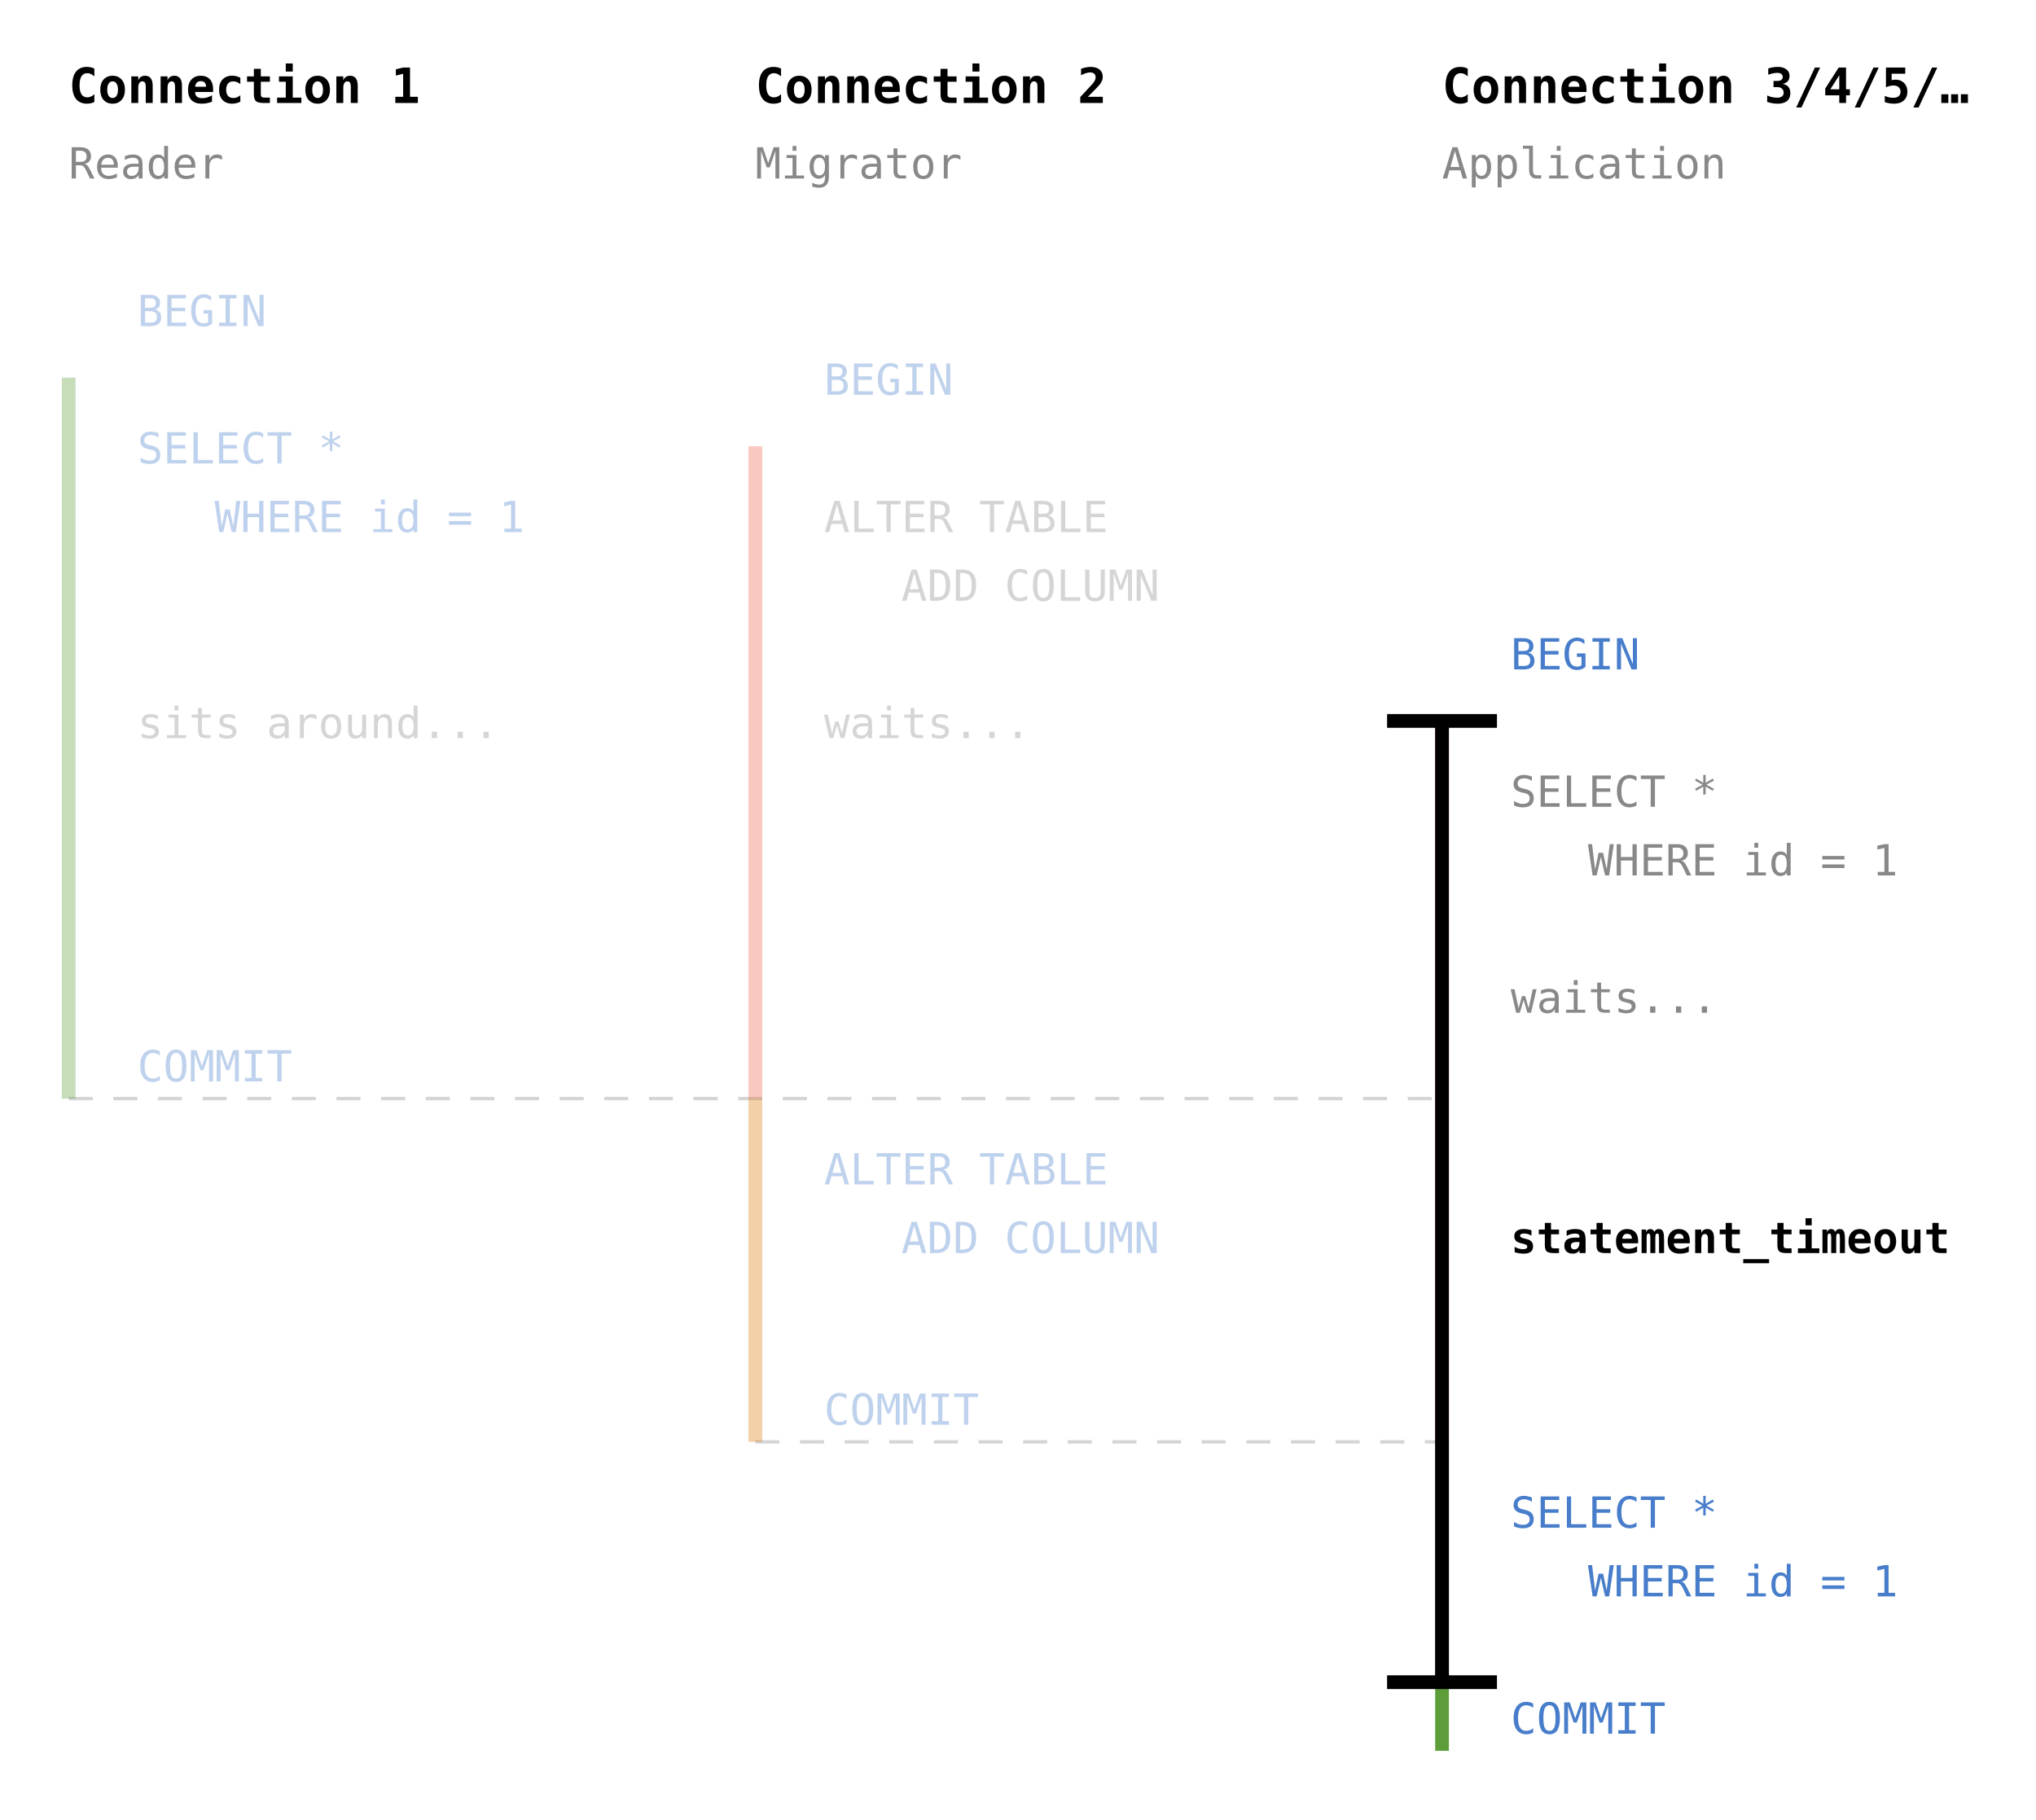
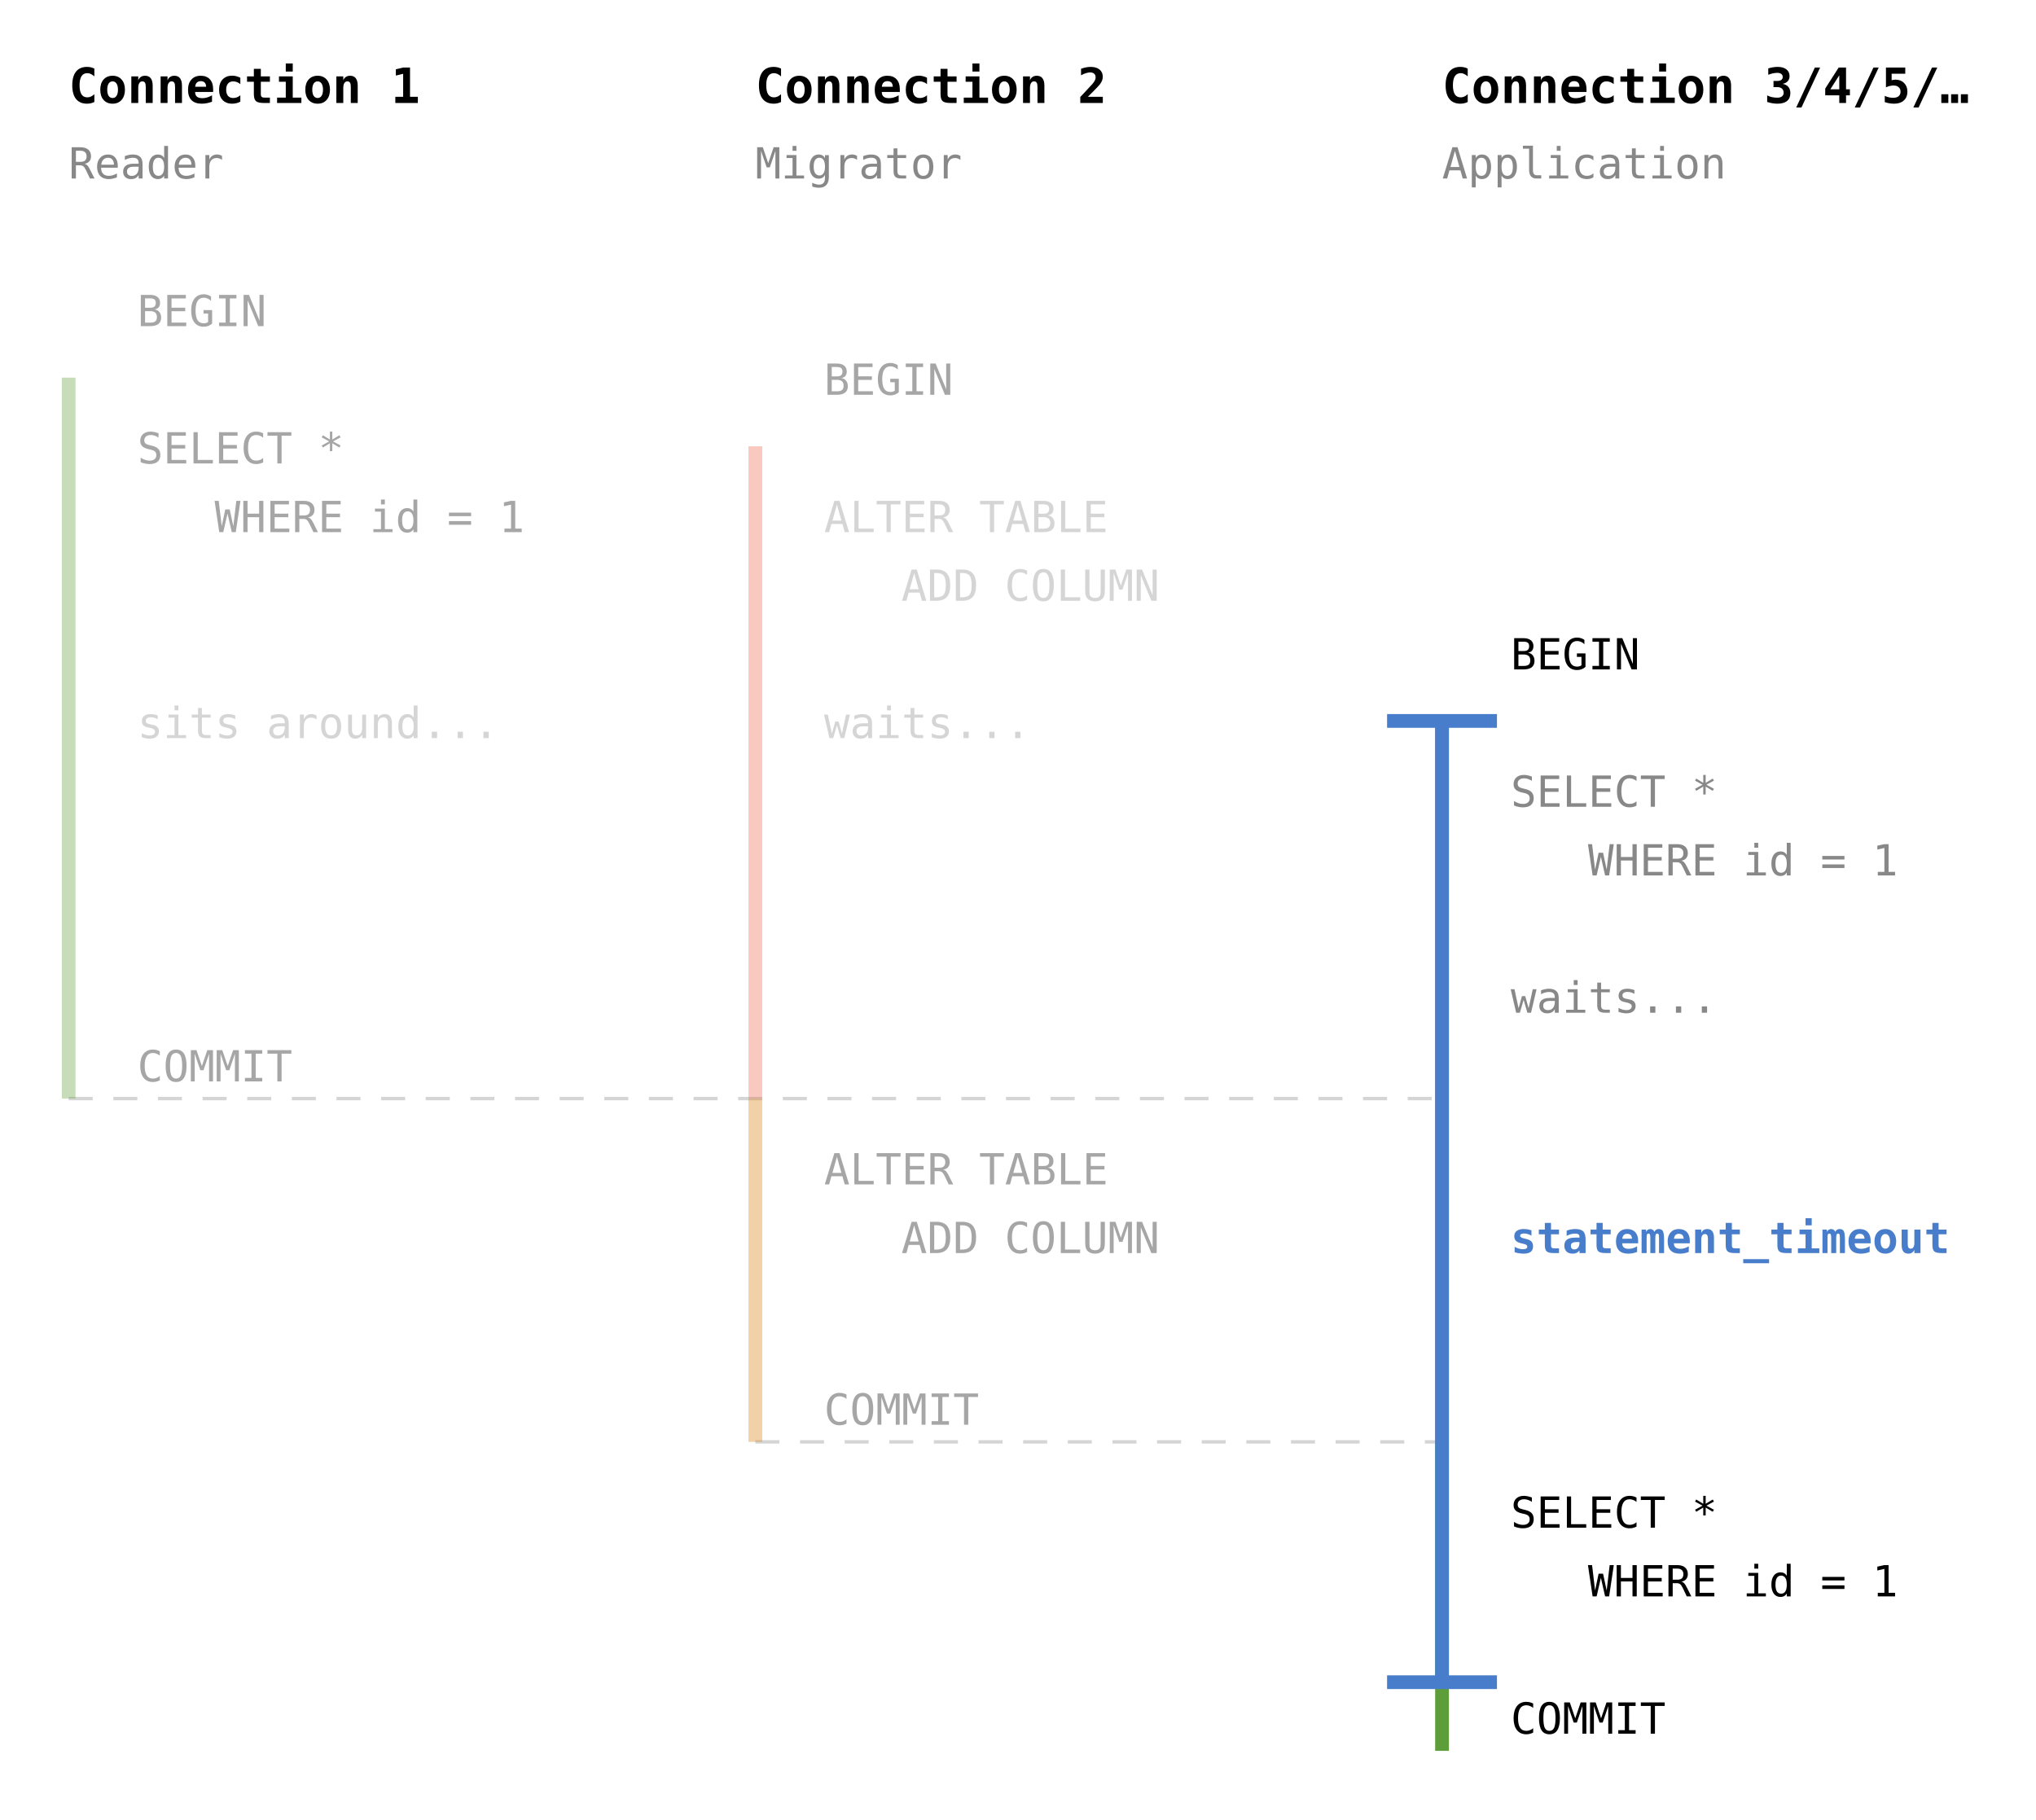
<svg xmlns="http://www.w3.org/2000/svg" class="diagram" width="593" height="530" viewBox="0 0 593 530" font-family="monospace" font-size="12.5">
  <text class="d-heading" x="20" y="30" fill="currentColor" font-size="14.17" font-weight="bold">Connection 1</text>
  <text class="d-muted" x="20" y="52" fill="currentColor" color="#888888">Reader</text>
  <text class="d-heading" x="220" y="30" fill="currentColor" font-size="14.17" font-weight="bold">Connection 2</text>
  <text class="d-muted" x="220" y="52" fill="currentColor" color="#888888">Migrator</text>
  <text class="d-heading" x="420" y="30" fill="currentColor" font-size="14.17" font-weight="bold">Connection 3/4/5/…</text>
  <text class="d-muted" x="420" y="52" fill="currentColor" color="#888888">Application</text>
  <g class="d-faded" opacity="0.35">
    <path class="d-line d-thin d-dashed d-muted" d="M20,320 H420" fill="none" stroke="currentColor" stroke-dasharray="7 6" color="#888888" />
    <path class="d-line d-thin d-dashed d-muted" d="M220,420 H420" fill="none" stroke="currentColor" stroke-dasharray="7 6" color="#888888" />
  </g>
  <g class="d-faded" opacity="0.35">
    <path class="d-line d-thick d-success" d="M20,110 V320" fill="none" stroke="currentColor" stroke-width="4" color="#5e9e3a" />
-     <text class="d-accent" x="40" y="95" fill="currentColor" color="#477dca">BEGIN</text>
-     <text class="d-accent" x="40" y="135" fill="currentColor" color="#477dca">SELECT *</text>
-     <text class="d-accent" x="62.5" y="155" fill="currentColor" color="#477dca">WHERE id = 1</text>
+     <text x="40" y="95" fill="currentColor">BEGIN</text>
+     <text x="40" y="135" fill="currentColor">SELECT *</text>
+     <text x="62.5" y="155" fill="currentColor">WHERE id = 1</text>
    <text class="d-muted" x="40" y="215" fill="currentColor" color="#888888">sits around...</text>
-     <text class="d-accent" x="40" y="315" fill="currentColor" color="#477dca">COMMIT</text>
+     <text x="40" y="315" fill="currentColor">COMMIT</text>
  </g>
  <g class="d-faded" opacity="0.35">
    <path class="d-line d-thick d-alert" d="M220,130 V320" fill="none" stroke="currentColor" stroke-width="4" color="#ed6145" />
    <path class="d-line d-thick d-warning" d="M220,320 V420" fill="none" stroke="currentColor" stroke-width="4" color="#d97706" />
-     <text class="d-accent" x="240" y="115" fill="currentColor" color="#477dca">BEGIN</text>
+     <text x="240" y="115" fill="currentColor">BEGIN</text>
    <text class="d-muted" x="240" y="155" fill="currentColor" color="#888888">ALTER TABLE</text>
    <text class="d-muted" x="262.5" y="175" fill="currentColor" color="#888888">ADD COLUMN</text>
    <text class="d-muted" x="240" y="215" fill="currentColor" color="#888888">waits...</text>
-     <text class="d-accent" x="240" y="345" fill="currentColor" color="#477dca">ALTER TABLE</text>
-     <text class="d-accent" x="262.5" y="365" fill="currentColor" color="#477dca">ADD COLUMN</text>
-     <text class="d-accent" x="240" y="415" fill="currentColor" color="#477dca">COMMIT</text>
+     <text x="240" y="345" fill="currentColor">ALTER TABLE</text>
+     <text x="262.5" y="365" fill="currentColor">ADD COLUMN</text>
+     <text x="240" y="415" fill="currentColor">COMMIT</text>
  </g>
  <path class="d-line d-thick d-alert" d="M420,210 V420" fill="none" stroke="currentColor" stroke-width="4" color="#ed6145" />
  <path class="d-line d-thick d-success" d="M420,420 V510" fill="none" stroke="currentColor" stroke-width="4" color="#5e9e3a" />
-   <text class="d-accent" x="440" y="195" fill="currentColor" color="#477dca">BEGIN</text>
+   <text x="440" y="195" fill="currentColor">BEGIN</text>
  <text class="d-muted" x="440" y="235" fill="currentColor" color="#888888">SELECT *</text>
  <text class="d-muted" x="462.5" y="255" fill="currentColor" color="#888888">WHERE id = 1</text>
  <text class="d-muted" x="440" y="295" fill="currentColor" color="#888888">waits...</text>
-   <text class="d-accent" x="440" y="445" fill="currentColor" color="#477dca">SELECT *</text>
-   <text class="d-accent" x="462.5" y="465" fill="currentColor" color="#477dca">WHERE id = 1</text>
-   <text class="d-accent" x="440" y="505" fill="currentColor" color="#477dca">COMMIT</text>
-   <path class="d-line d-thick" d="M420,210 V490 M404,210 H436 M404,490 H436" fill="none" stroke="currentColor" stroke-width="4" />
+   <text x="440" y="445" fill="currentColor">SELECT *</text>
+   <text x="462.5" y="465" fill="currentColor">WHERE id = 1</text>
+   <text x="440" y="505" fill="currentColor">COMMIT</text>
+   <path class="d-line d-thick d-accent" d="M420,210 V490 M404,210 H436 M404,490 H436" fill="none" stroke="currentColor" stroke-width="4" color="#477dca" />
  <rect class="d-knockout" x="436" y="351" width="135.5" height="20" fill="none" />
-   <text class="d-bold" x="440" y="365" fill="currentColor" font-weight="bold">statement_timeout</text>
+   <text class="d-bold d-accent" x="440" y="365" fill="currentColor" font-weight="bold" color="#477dca">statement_timeout</text>
</svg>
